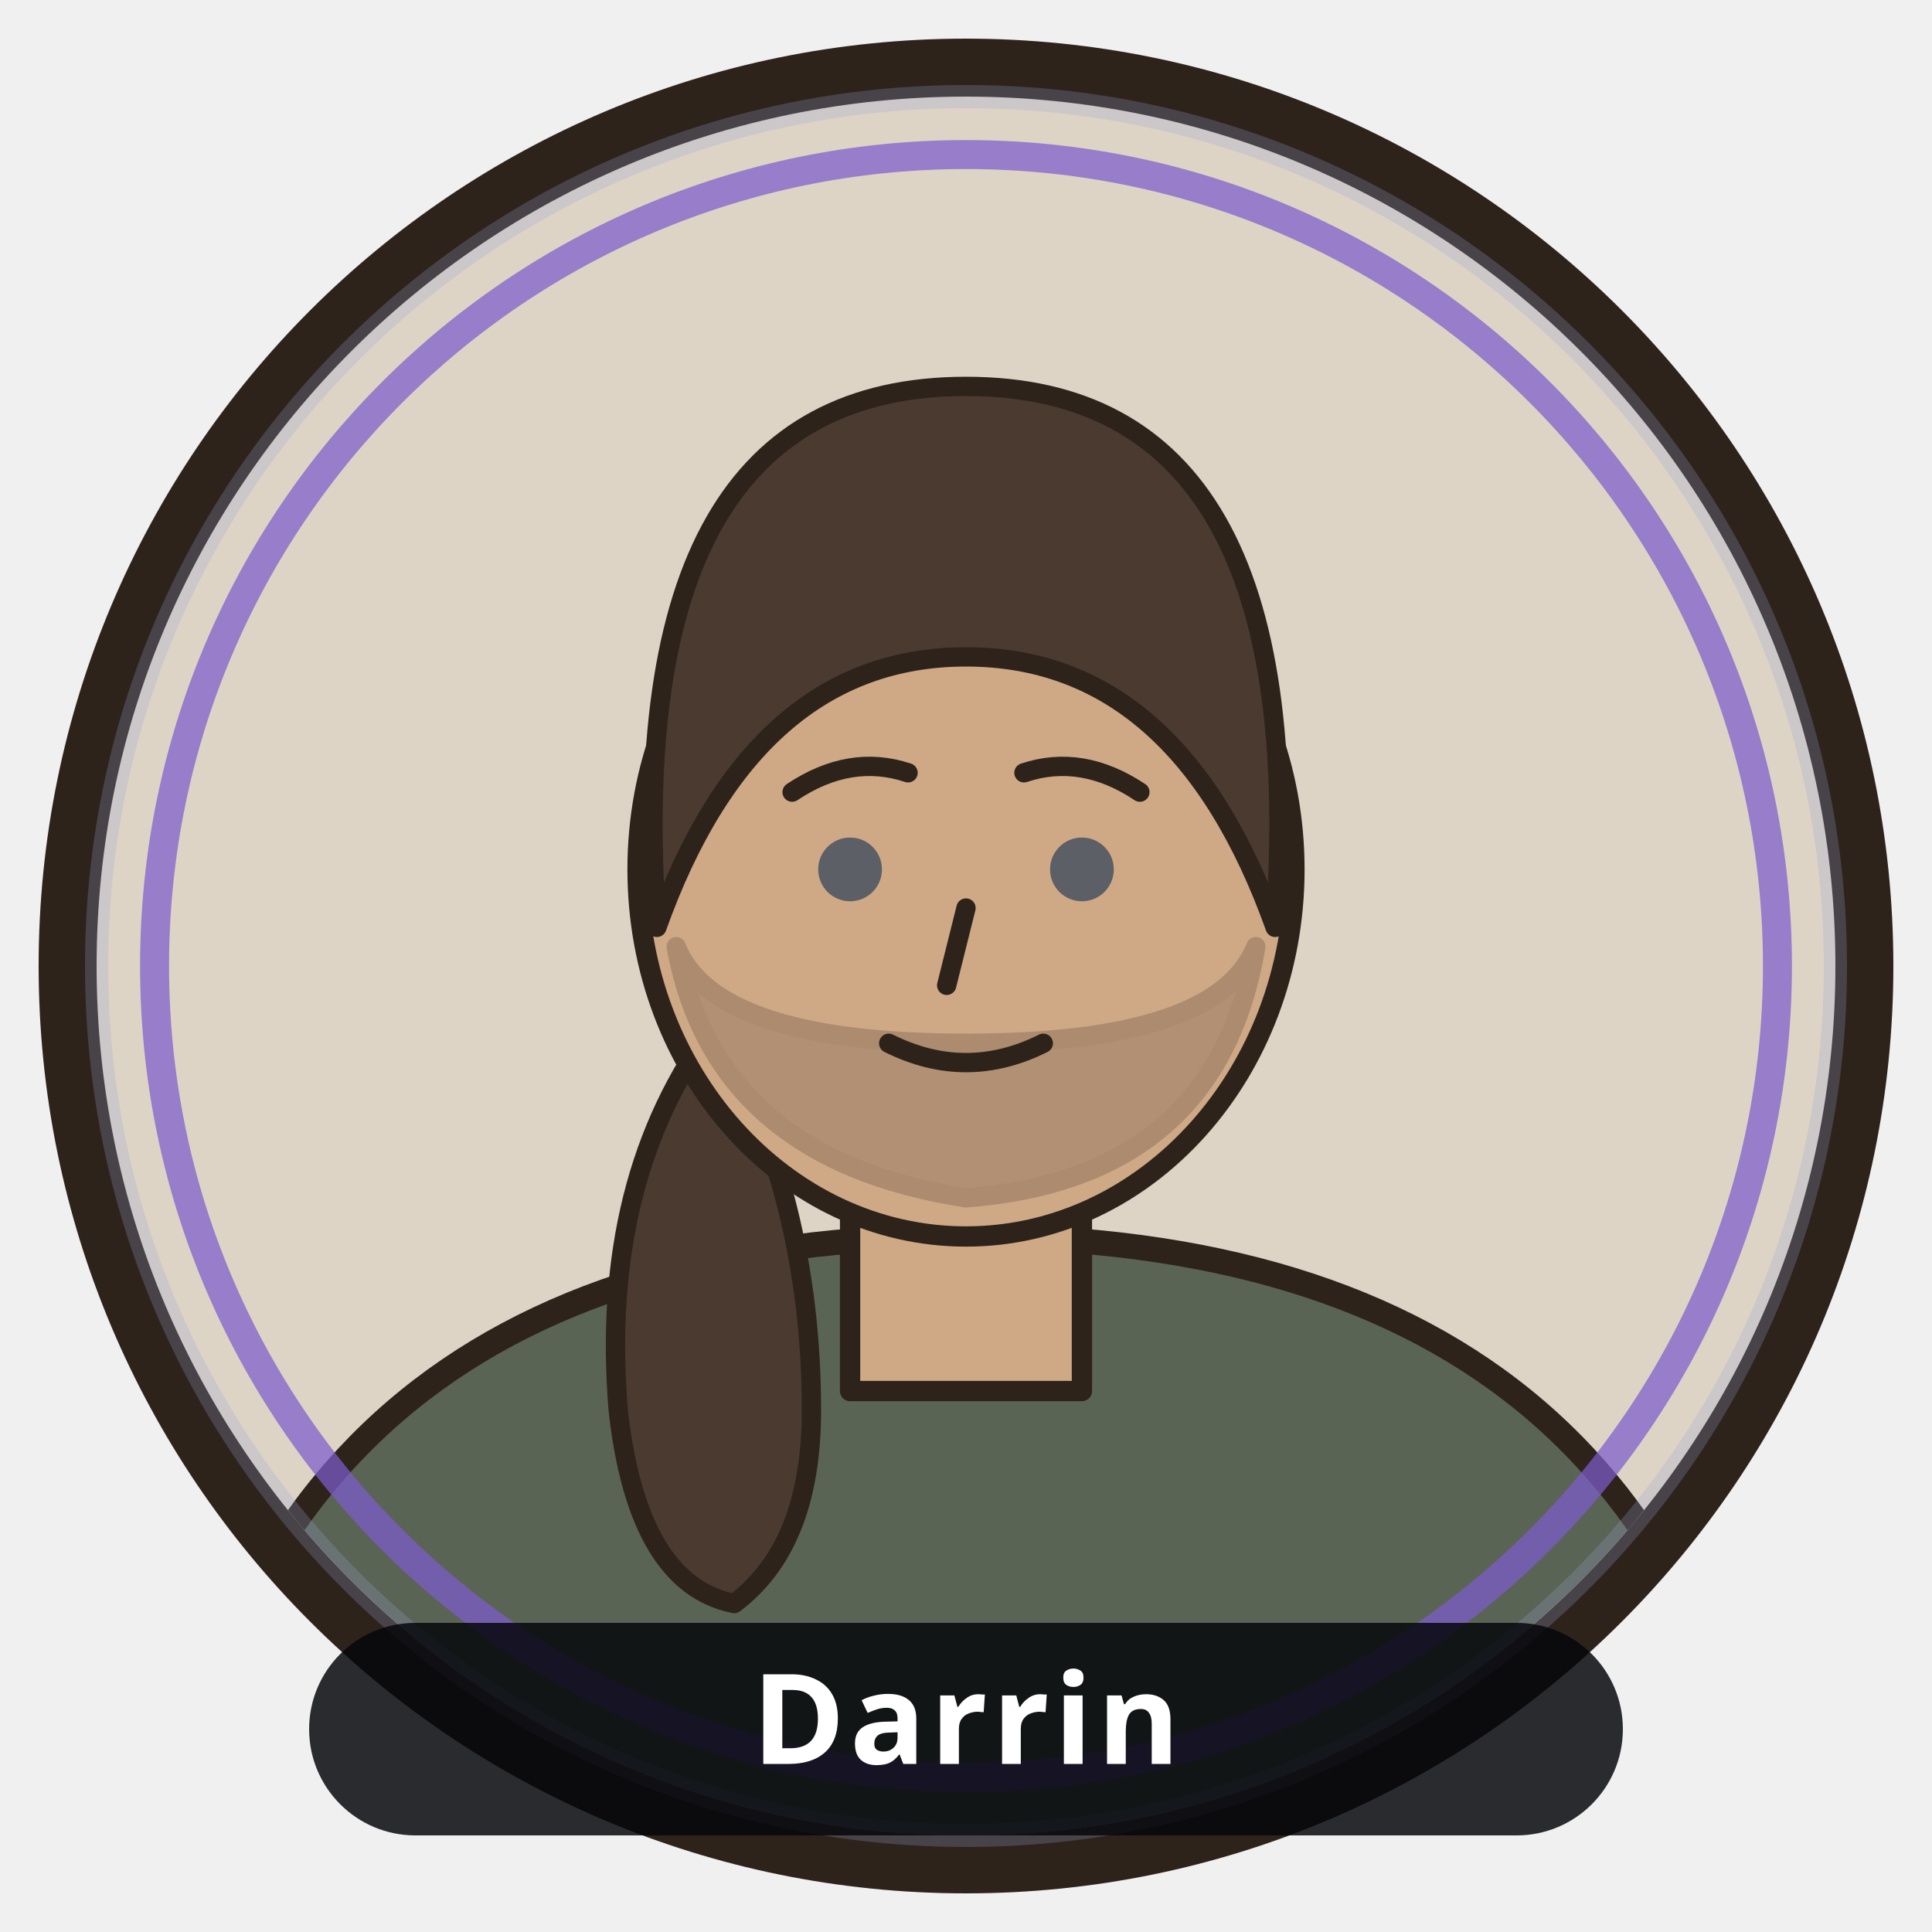
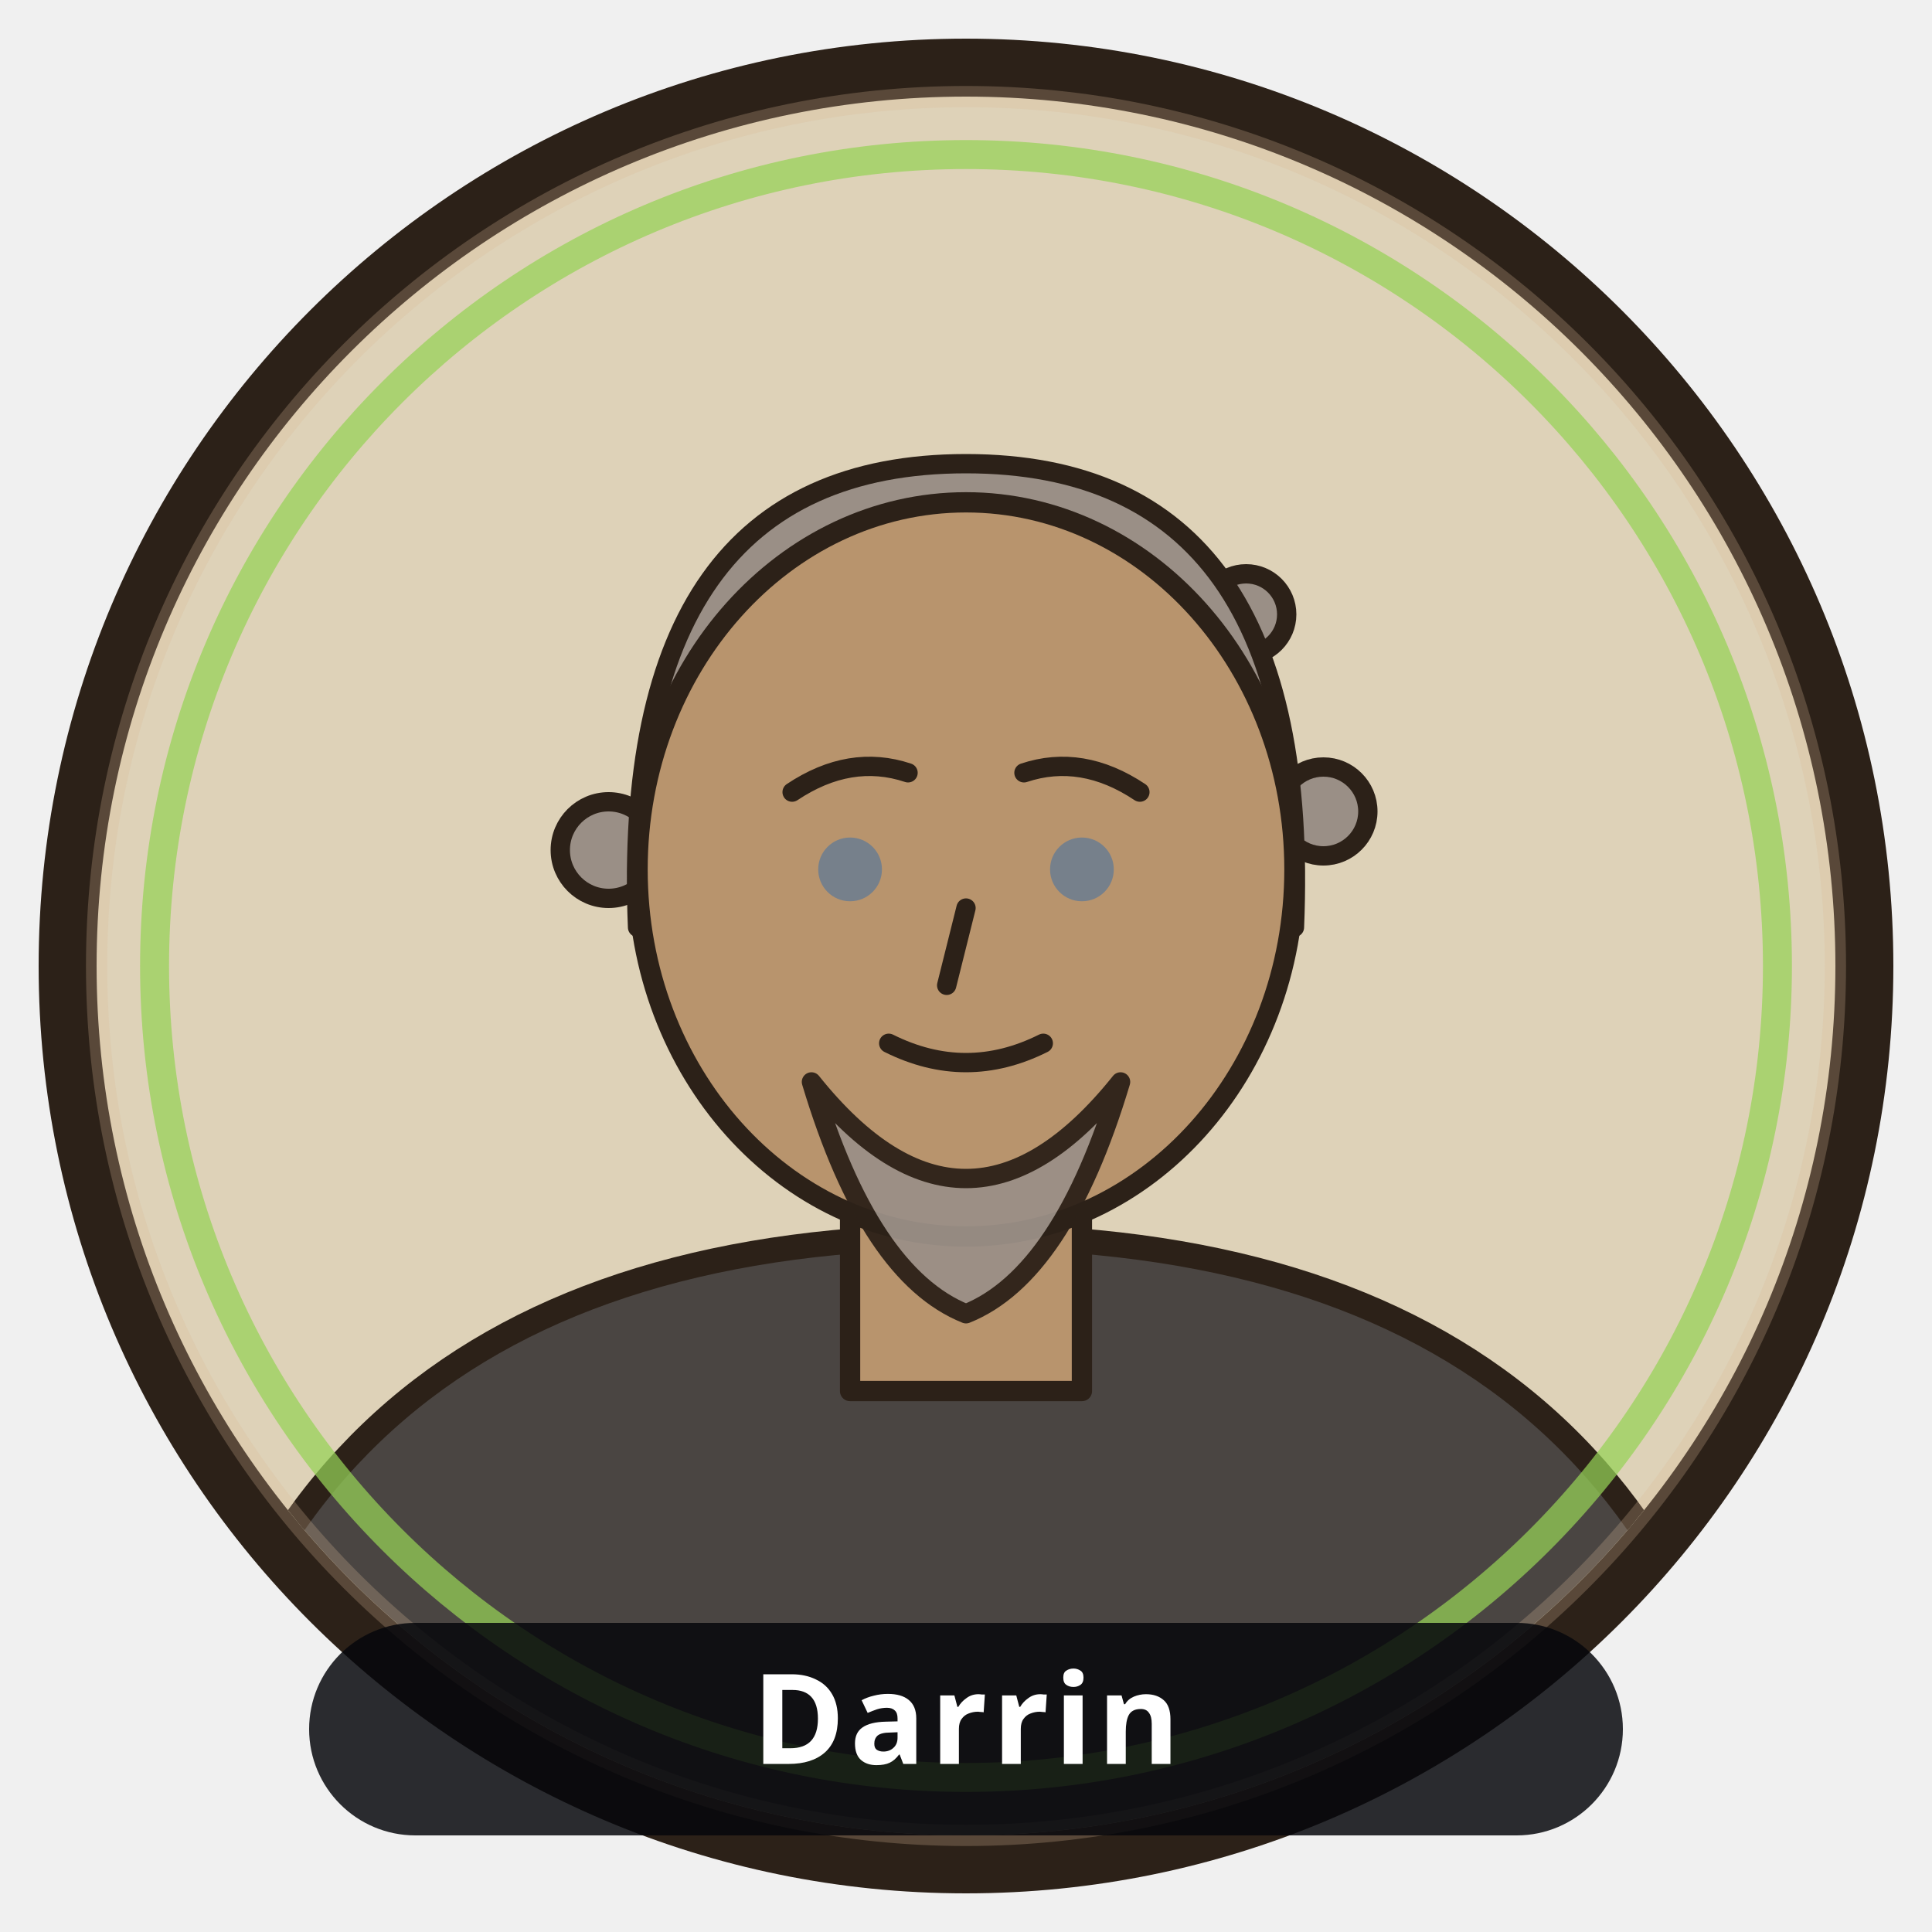
- <svg xmlns="http://www.w3.org/2000/svg" viewBox="0 0 100 100">
+ <svg xmlns="http://www.w3.org/2000/svg" viewBox="0 0 100 100" role="img" aria-label="darrin token">
  <style>
- .ring{fill:#ddd4c6;stroke:#2d231b;stroke-width:3;}
- .gold{fill:none;stroke:hsl(257 52% 58%);stroke-width:1.5;opacity:.72;}
- .cloak{fill:#5a6454;stroke:#2d231b;stroke-width:1.3;stroke-linejoin:round;}
- .skin{fill:#cfa886;stroke:#2d231b;stroke-width:1.05;stroke-linejoin:round;}
- .hair{fill:#4b3a2f;stroke:#2d231b;stroke-width:1;stroke-linejoin:round;}
- .ln{fill:none;stroke:#2d231b;stroke-width:1;stroke-linecap:round;}
+ .ring{fill:#ded2b8;stroke:#2c2118;stroke-width:3;}
+ .gold{fill:none;stroke:hsl(89 58% 58%);stroke-width:1.5;opacity:.72;}
+ .cloak{fill:#4a4542;stroke:#2c2118;stroke-width:1.3;stroke-linejoin:round;}
+ .skin{fill:#b8946d;stroke:#2c2118;stroke-width:1.05;stroke-linejoin:round;}
+ .hair{fill:#9a8f86;stroke:#2c2118;stroke-width:1;stroke-linejoin:round;}
+ .ln{fill:none;stroke:#2c2118;stroke-width:1;stroke-linecap:round;}
.hl{fill:none;stroke:#d7d0c2;stroke-width:.8;opacity:.84;}
- .eye{fill:#5d5f66;}
+ .eye{fill:#76808b;}
</style>
  <circle class="ring" cx="50" cy="50" r="46.5" />
  <clipPath id="t">
    <circle cx="50" cy="50" r="45" />
  </clipPath>
  <g clip-path="url(#t)">
    <path class="cloak" d="M8,100 q4,-36 42,-36 q38,0 42,36 Z" />
    <rect class="skin" x="44" y="58" width="12" height="14" />
-     <path class="hair" d="M37,53 q-6,8 -5,20 q1,9 6,10 q4,-3 4,-10 q0,-11 -5,-20 Z" />
+     <circle class="hair" cx="31.5" cy="44" r="2.5" />
+     <circle class="hair" cx="68.5" cy="42" r="2.3" />
+     <circle class="hair" cx="64.5" cy="31.8" r="2.1" />
+     <path class="hair" d="M33,48 q-1,-24 17,-24 q18,0 17,24 q-4,-8 -9,-9 q-2,4 -8,4 q-6,0 -8,-4 q-5,1 -9,9 Z" />
    <ellipse class="skin" cx="50" cy="45" rx="17" ry="19" />
-     <path class="hair" d="M34,48 q-2,-28 16,-28 q18,0 16,28 q-5,-14 -16,-14 q-11,0 -16,14 Z" />
-     <path class="hair" d="M35,49 q2,11 15,13 q13,-1 15,-13 q-2,5 -15,5 q-13,0 -15,-5 Z" opacity=".22" />
    <circle class="eye" cx="44" cy="45" r="1.65" />
    <circle class="eye" cx="56" cy="45" r="1.65" />
    <path class="ln" d="M41,41 q3,-2 6,-1 M53,40 q3,-1 6,1" stroke-width=".9" />
    <line class="ln" x1="50" y1="47" x2="49" y2="51" stroke-width=".8" />
    <path class="ln" d="M46,54 q4,2 8,0" stroke-width=".92" />
+     <path class="hair" d="M42,56 q8,10 16,0 q-3,10 -8,12 q-5,-2 -8,-12 Z" opacity=".95" />
  </g>
  <circle class="gold" cx="50" cy="50" r="42" />
-   <circle cx="50" cy="50" r="45" fill="none" stroke="hsl(231 42% 72%)" stroke-opacity=".25" stroke-width="1.2" />
+   <circle cx="50" cy="50" r="45" fill="none" stroke="hsl(33 44% 72%)" stroke-opacity=".26" stroke-width="1.1" />
  <rect x="16" y="84" width="68" height="11" rx="5.5" fill="#05070b" fill-opacity="0.84" />
  <text x="50" y="91.3" text-anchor="middle" font-family="Verdana, sans-serif" font-size="6.5" font-weight="700" letter-spacing="0.25" fill="#ffffff">Darrin</text>
</svg>
